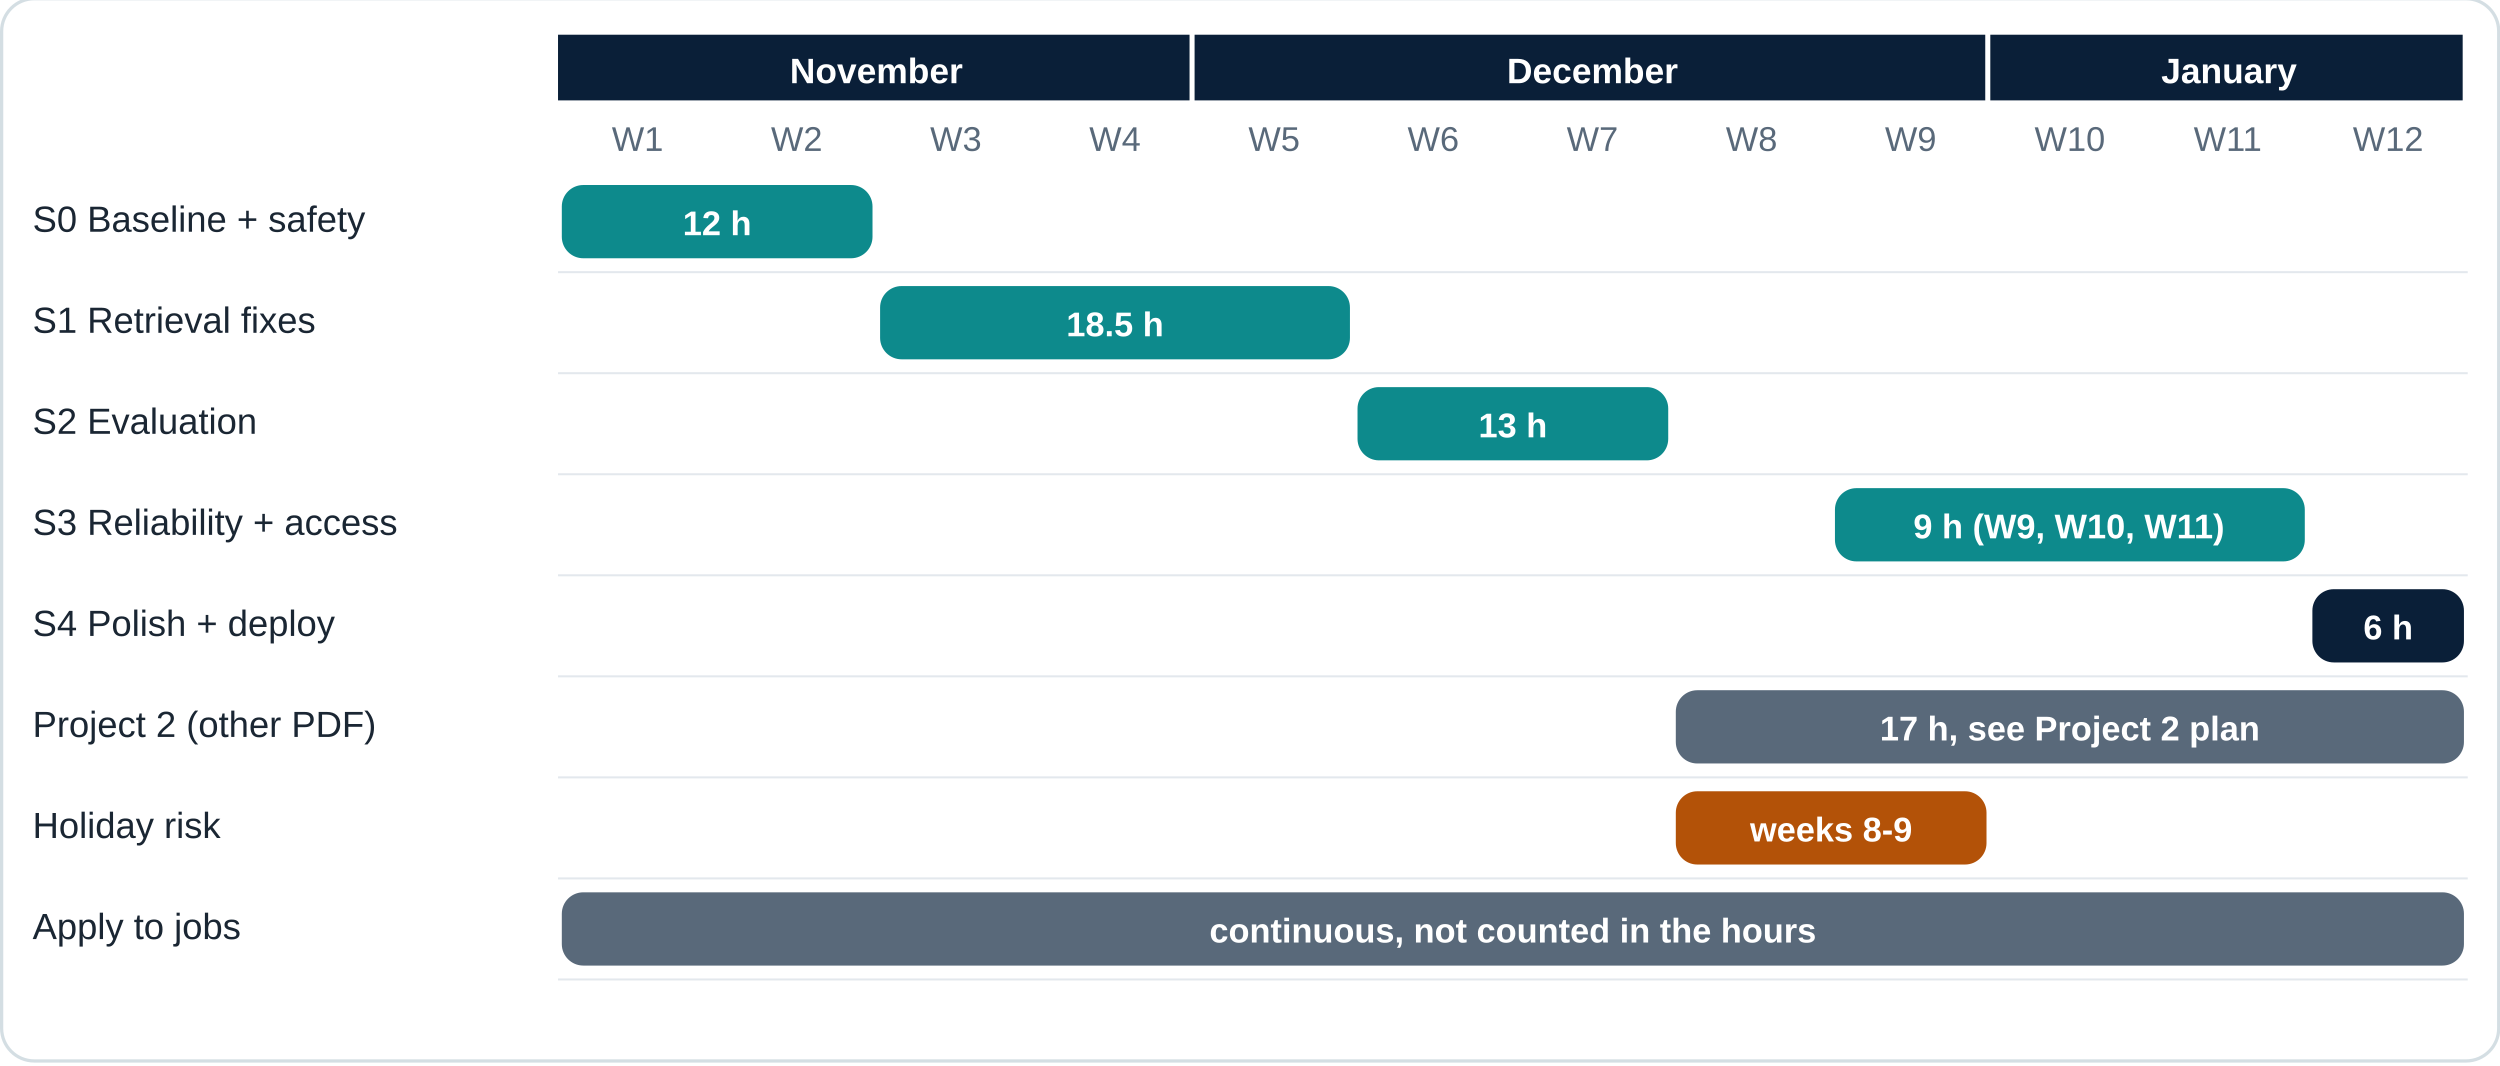
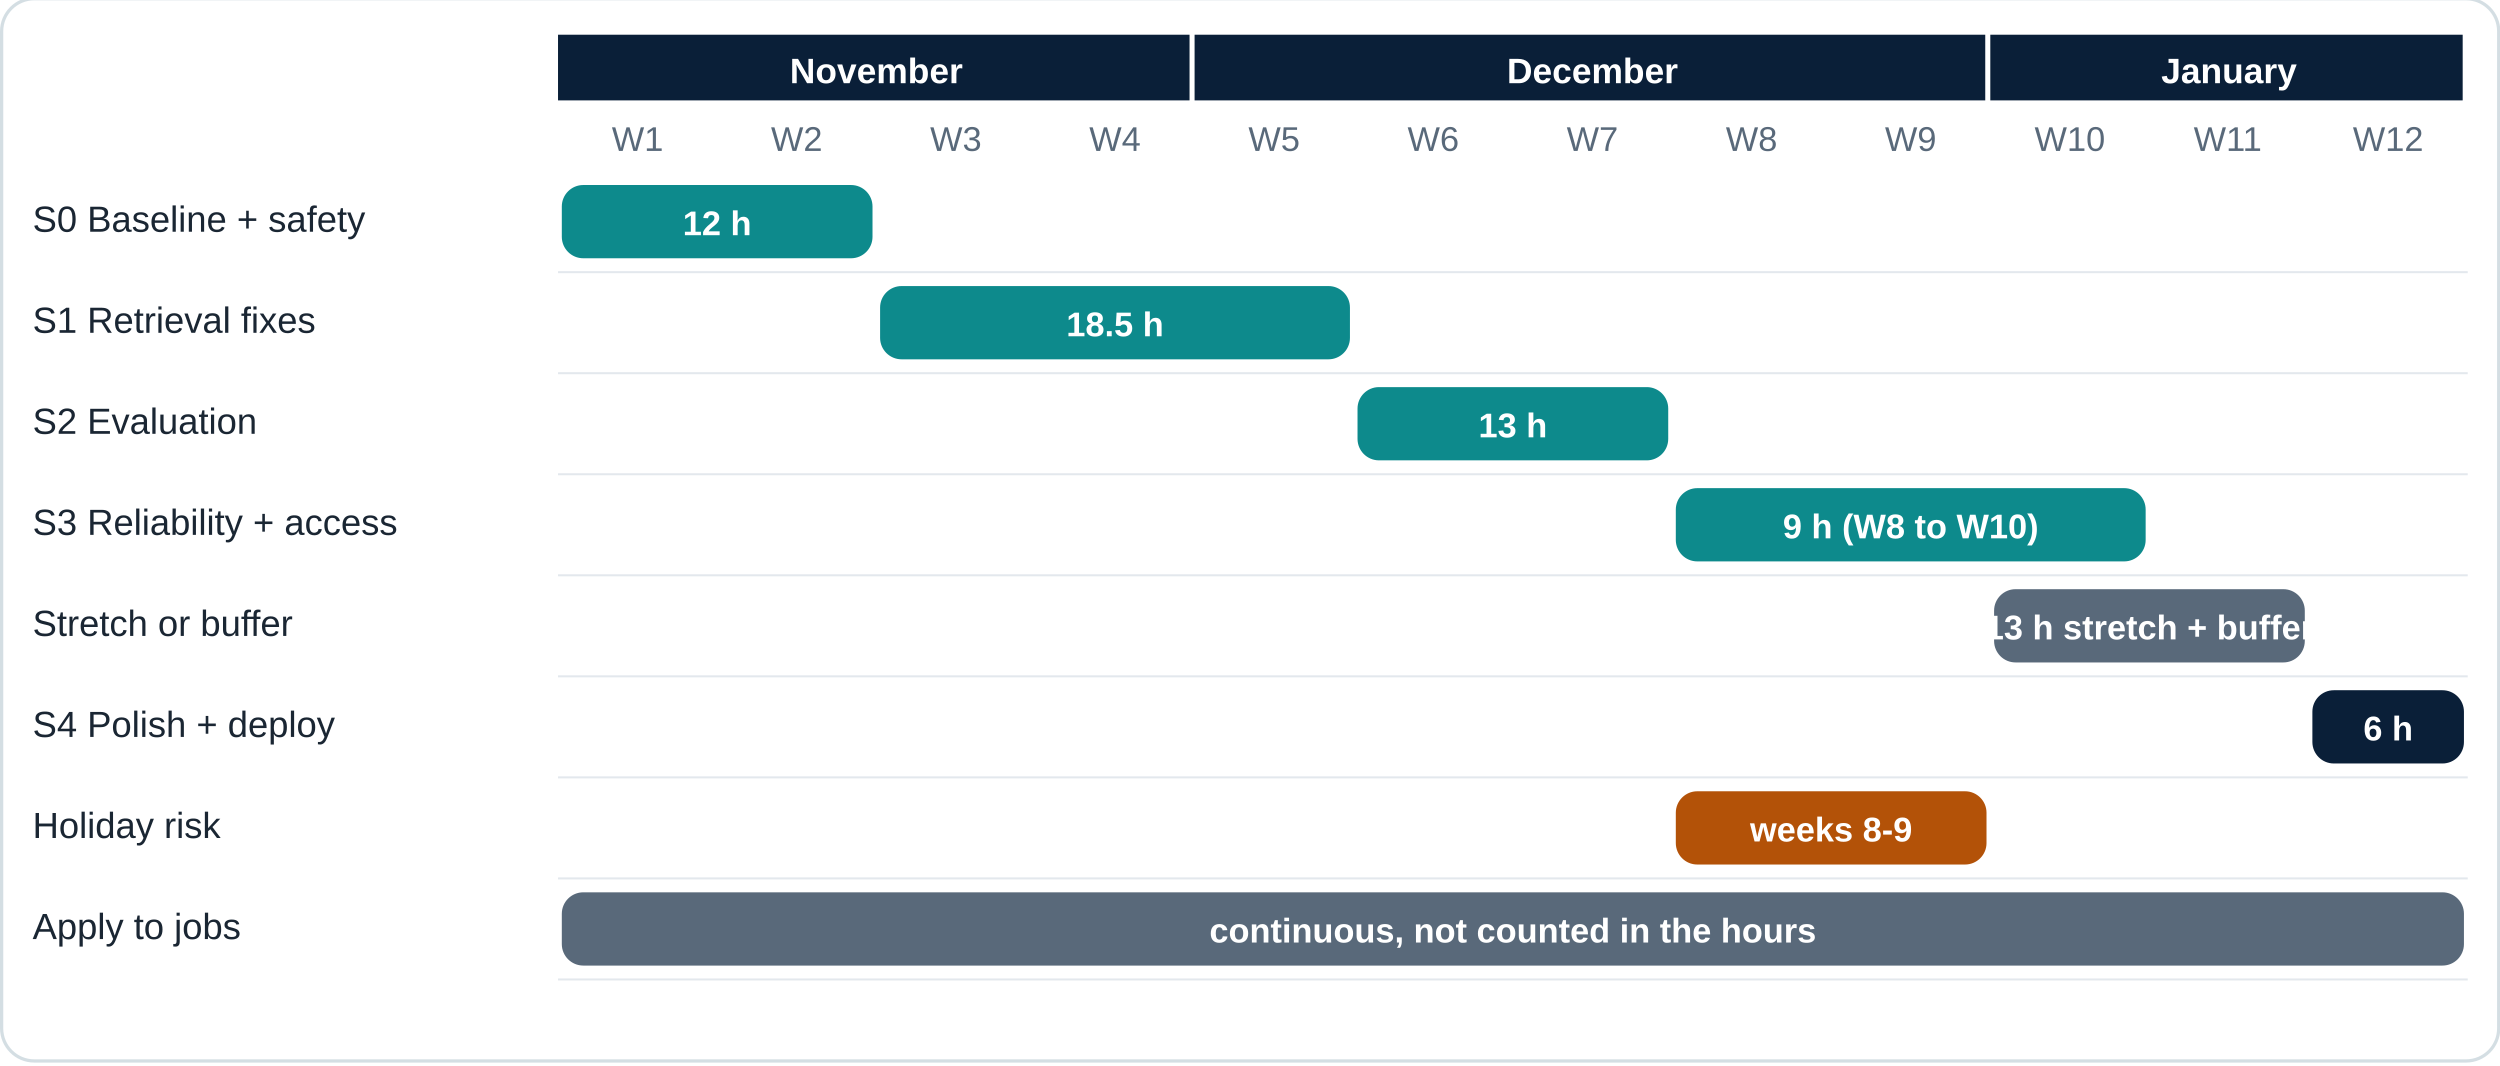
<svg xmlns="http://www.w3.org/2000/svg" width="767.1" height="326.9" preserveAspectRatio="xMinYMin meet" viewBox="0 0 767 326" version="1.0" fill-rule="evenodd">
  <clipPath id="clip">
    <rect x="0" y="0" width="767.1" height="326.9" />
  </clipPath>
  <g id="group" transform="scale(1,-1) translate(0,-326)" style="clip-path: url(#clip)">
    <g transform="">
      <rect x="0.5" y="0.5" width="766.1" height="325.9" rx="10" ry="10" style="stroke: rgb(83%,87%,89%); stroke-linecap: butt; stroke-width: 1; fill: rgb(100%,100%,100%); fill-rule: evenodd;" />
      <g transform=" matrix(1.55,0,0,1.55,10,10)">
        <rect x="104.0" y="184" width="125.0" height="13" style="stroke: none; stroke-linecap: butt; stroke-width: 1; fill: rgb(4%,12%,22%); fill-rule: evenodd;" />
        <text x="149.883" y="187.6" style="font-family: Arial, Helvetica, sans-serif; font-weight: bold; font-size: 7px;fill: rgb(100%,100%,100%); stroke:none;" transform="translate(0,375) scale(1,-1)">November</text>
        <rect x="230.0" y="184" width="156.5" height="13" style="stroke: none; stroke-linecap: butt; stroke-width: 1; fill: rgb(4%,12%,22%); fill-rule: evenodd;" />
        <text x="291.824" y="187.6" style="font-family: Arial, Helvetica, sans-serif; font-weight: bold; font-size: 7px;fill: rgb(100%,100%,100%); stroke:none;" transform="translate(0,375) scale(1,-1)">December</text>
        <rect x="387.5" y="184" width="93.5" height="13" style="stroke: none; stroke-linecap: butt; stroke-width: 1; fill: rgb(4%,12%,22%); fill-rule: evenodd;" />
        <text x="421.326" y="187.6" style="font-family: Arial, Helvetica, sans-serif; font-weight: bold; font-size: 7px;fill: rgb(100%,100%,100%); stroke:none;" transform="translate(0,375) scale(1,-1)">January</text>
        <text x="114.65" y="174" style="font-family: Arial, Helvetica, sans-serif; font-size: 6.8px;fill: rgb(35%,41%,48%); stroke:none;" transform="translate(0,348) scale(1,-1)">W1</text>
        <text x="146.15" y="174" style="font-family: Arial, Helvetica, sans-serif; font-size: 6.8px;fill: rgb(35%,41%,48%); stroke:none;" transform="translate(0,348) scale(1,-1)">W2</text>
        <text x="177.65" y="174" style="font-family: Arial, Helvetica, sans-serif; font-size: 6.8px;fill: rgb(35%,41%,48%); stroke:none;" transform="translate(0,348) scale(1,-1)">W3</text>
        <text x="209.15" y="174" style="font-family: Arial, Helvetica, sans-serif; font-size: 6.8px;fill: rgb(35%,41%,48%); stroke:none;" transform="translate(0,348) scale(1,-1)">W4</text>
        <text x="240.65" y="174" style="font-family: Arial, Helvetica, sans-serif; font-size: 6.8px;fill: rgb(35%,41%,48%); stroke:none;" transform="translate(0,348) scale(1,-1)">W5</text>
        <text x="272.15" y="174" style="font-family: Arial, Helvetica, sans-serif; font-size: 6.8px;fill: rgb(35%,41%,48%); stroke:none;" transform="translate(0,348) scale(1,-1)">W6</text>
        <text x="303.65" y="174" style="font-family: Arial, Helvetica, sans-serif; font-size: 6.8px;fill: rgb(35%,41%,48%); stroke:none;" transform="translate(0,348) scale(1,-1)">W7</text>
        <text x="335.15" y="174" style="font-family: Arial, Helvetica, sans-serif; font-size: 6.8px;fill: rgb(35%,41%,48%); stroke:none;" transform="translate(0,348) scale(1,-1)">W8</text>
        <text x="366.65" y="174" style="font-family: Arial, Helvetica, sans-serif; font-size: 6.8px;fill: rgb(35%,41%,48%); stroke:none;" transform="translate(0,348) scale(1,-1)">W9</text>
        <text x="396.259" y="174" style="font-family: Arial, Helvetica, sans-serif; font-size: 6.8px;fill: rgb(35%,41%,48%); stroke:none;" transform="translate(0,348) scale(1,-1)">W10</text>
        <text x="427.759" y="174" style="font-family: Arial, Helvetica, sans-serif; font-size: 6.8px;fill: rgb(35%,41%,48%); stroke:none;" transform="translate(0,348) scale(1,-1)">W11</text>
        <text x="459.259" y="174" style="font-family: Arial, Helvetica, sans-serif; font-size: 6.8px;fill: rgb(35%,41%,48%); stroke:none;" transform="translate(0,348) scale(1,-1)">W12</text>
        <text x="0" y="158" style="font-family: Arial, Helvetica, sans-serif; font-size: 7.2px;fill: rgb(10%,15%,20%); stroke:none;" transform="translate(0,316) scale(1,-1)">S0 Baseline + safety</text>
        <path d="M 104,150 L 482,150 Z" style="stroke: rgb(89%,91%,93%); stroke-linecap: butt; stroke-width: 0.4;" />
        <rect x="105.0" y="153" width="61.0" height="14" rx="4" ry="4" style="stroke: rgb(5%,54%,55%); stroke-linecap: butt; stroke-width: 0.5; fill: rgb(5%,54%,55%); fill-rule: evenodd;" />
        <text x="128.697" y="157.688" style="font-family: Arial, Helvetica, sans-serif; font-weight: bold; font-size: 6.8px;fill: rgb(100%,100%,100%); stroke:none;" transform="translate(0,315) scale(1,-1)">12 h</text>
        <text x="0" y="138" style="font-family: Arial, Helvetica, sans-serif; font-size: 7.2px;fill: rgb(10%,15%,20%); stroke:none;" transform="translate(0,276) scale(1,-1)">S1 Retrieval fixes</text>
        <path d="M 104,130 L 482,130 Z" style="stroke: rgb(89%,91%,93%); stroke-linecap: butt; stroke-width: 0.4;" />
        <rect x="168.0" y="133" width="92.5" height="14" rx="4" ry="4" style="stroke: rgb(5%,54%,55%); stroke-linecap: butt; stroke-width: 0.5; fill: rgb(5%,54%,55%); fill-rule: evenodd;" />
        <text x="204.611" y="137.688" style="font-family: Arial, Helvetica, sans-serif; font-weight: bold; font-size: 6.8px;fill: rgb(100%,100%,100%); stroke:none;" transform="translate(0,275) scale(1,-1)">18.5 h</text>
        <text x="0" y="118" style="font-family: Arial, Helvetica, sans-serif; font-size: 7.2px;fill: rgb(10%,15%,20%); stroke:none;" transform="translate(0,236) scale(1,-1)">S2 Evaluation</text>
        <path d="M 104,110 L 482,110 Z" style="stroke: rgb(89%,91%,93%); stroke-linecap: butt; stroke-width: 0.4;" />
        <rect x="262.5" y="113" width="61.0" height="14" rx="4" ry="4" style="stroke: rgb(5%,54%,55%); stroke-linecap: butt; stroke-width: 0.5; fill: rgb(5%,54%,55%); fill-rule: evenodd;" />
        <text x="286.197" y="117.688" style="font-family: Arial, Helvetica, sans-serif; font-weight: bold; font-size: 6.8px;fill: rgb(100%,100%,100%); stroke:none;" transform="translate(0,235) scale(1,-1)">13 h</text>
        <text x="0" y="98" style="font-family: Arial, Helvetica, sans-serif; font-size: 7.2px;fill: rgb(10%,15%,20%); stroke:none;" transform="translate(0,196) scale(1,-1)">S3 Reliability + access</text>
        <path d="M 104,90 L 482,90 Z" style="stroke: rgb(89%,91%,93%); stroke-linecap: butt; stroke-width: 0.4;" />
-         <rect x="357.0" y="93" width="92.5" height="14" rx="4" ry="4" style="stroke: rgb(5%,54%,55%); stroke-linecap: butt; stroke-width: 0.5; fill: rgb(5%,54%,55%); fill-rule: evenodd;" />
-         <text x="372.268" y="97.688" style="font-family: Arial, Helvetica, sans-serif; font-weight: bold; font-size: 6.8px;fill: rgb(100%,100%,100%); stroke:none;" transform="translate(0,195) scale(1,-1)">9 h (W9, W10, W11)</text>
-         <text x="0" y="78" style="font-family: Arial, Helvetica, sans-serif; font-size: 7.2px;fill: rgb(10%,15%,20%); stroke:none;" transform="translate(0,156) scale(1,-1)">S4 Polish + deploy</text>
+         <rect x="325.5" y="93" width="92.5" height="14" rx="4" ry="4" style="stroke: rgb(5%,54%,55%); stroke-linecap: butt; stroke-width: 0.5; fill: rgb(5%,54%,55%); fill-rule: evenodd;" />
+         <text x="346.439" y="97.688" style="font-family: Arial, Helvetica, sans-serif; font-weight: bold; font-size: 6.8px;fill: rgb(100%,100%,100%); stroke:none;" transform="translate(0,195) scale(1,-1)">9 h (W8 to W10)</text>
+         <text x="0" y="78" style="font-family: Arial, Helvetica, sans-serif; font-size: 7.2px;fill: rgb(10%,15%,20%); stroke:none;" transform="translate(0,156) scale(1,-1)">Stretch or buffer</text>
        <path d="M 104,70 L 482,70 Z" style="stroke: rgb(89%,91%,93%); stroke-linecap: butt; stroke-width: 0.4;" />
-         <rect x="451.5" y="73" width="29.5" height="14" rx="4" ry="4" style="stroke: rgb(4%,12%,22%); stroke-linecap: butt; stroke-width: 0.5; fill: rgb(4%,12%,22%); fill-rule: evenodd;" />
-         <text x="461.338" y="77.688" style="font-family: Arial, Helvetica, sans-serif; font-weight: bold; font-size: 6.8px;fill: rgb(100%,100%,100%); stroke:none;" transform="translate(0,155) scale(1,-1)">6 h</text>
-         <text x="0" y="58" style="font-family: Arial, Helvetica, sans-serif; font-size: 7.2px;fill: rgb(10%,15%,20%); stroke:none;" transform="translate(0,116) scale(1,-1)">Project 2 (other PDF)</text>
+         <rect x="388.5" y="73" width="61.0" height="14" rx="4" ry="4" style="stroke: rgb(35%,41%,48%); stroke-linecap: butt; stroke-width: 0.5; fill: rgb(35%,41%,48%); fill-rule: evenodd;" />
+         <text x="386.408" y="77.688" style="font-family: Arial, Helvetica, sans-serif; font-weight: bold; font-size: 6.8px;fill: rgb(100%,100%,100%); stroke:none;" transform="translate(0,155) scale(1,-1)">13 h stretch + buffer</text>
+         <text x="0" y="58" style="font-family: Arial, Helvetica, sans-serif; font-size: 7.2px;fill: rgb(10%,15%,20%); stroke:none;" transform="translate(0,116) scale(1,-1)">S4 Polish + deploy</text>
        <path d="M 104,50 L 482,50 Z" style="stroke: rgb(89%,91%,93%); stroke-linecap: butt; stroke-width: 0.4;" />
-         <rect x="325.5" y="53" width="155.5" height="14" rx="4" ry="4" style="stroke: rgb(35%,41%,48%); stroke-linecap: butt; stroke-width: 0.5; fill: rgb(35%,41%,48%); fill-rule: evenodd;" />
-         <text x="365.644" y="57.688" style="font-family: Arial, Helvetica, sans-serif; font-weight: bold; font-size: 6.8px;fill: rgb(100%,100%,100%); stroke:none;" transform="translate(0,115) scale(1,-1)">17 h, see Project 2 plan</text>
+         <rect x="451.5" y="53" width="29.5" height="14" rx="4" ry="4" style="stroke: rgb(4%,12%,22%); stroke-linecap: butt; stroke-width: 0.5; fill: rgb(4%,12%,22%); fill-rule: evenodd;" />
+         <text x="461.338" y="57.688" style="font-family: Arial, Helvetica, sans-serif; font-weight: bold; font-size: 6.8px;fill: rgb(100%,100%,100%); stroke:none;" transform="translate(0,115) scale(1,-1)">6 h</text>
        <text x="0" y="38" style="font-family: Arial, Helvetica, sans-serif; font-size: 7.2px;fill: rgb(10%,15%,20%); stroke:none;" transform="translate(0,76) scale(1,-1)">Holiday risk</text>
        <path d="M 104,30 L 482,30 Z" style="stroke: rgb(89%,91%,93%); stroke-linecap: butt; stroke-width: 0.4;" />
        <rect x="325.5" y="33" width="61.0" height="14" rx="4" ry="4" style="stroke: rgb(70%,32%,3%); stroke-linecap: butt; stroke-width: 0.5; fill: rgb(70%,32%,3%); fill-rule: evenodd;" />
        <text x="339.933" y="37.688" style="font-family: Arial, Helvetica, sans-serif; font-weight: bold; font-size: 6.8px;fill: rgb(100%,100%,100%); stroke:none;" transform="translate(0,75) scale(1,-1)">weeks 8-9</text>
        <text x="0" y="18" style="font-family: Arial, Helvetica, sans-serif; font-size: 7.2px;fill: rgb(10%,15%,20%); stroke:none;" transform="translate(0,36) scale(1,-1)">Apply to jobs</text>
        <path d="M 104,10 L 482,10 Z" style="stroke: rgb(89%,91%,93%); stroke-linecap: butt; stroke-width: 0.4;" />
        <rect x="105.0" y="13" width="376.0" height="14" rx="4" ry="4" style="stroke: rgb(35%,41%,48%); stroke-linecap: butt; stroke-width: 0.5; fill: rgb(35%,41%,48%); fill-rule: evenodd;" />
        <text x="232.939" y="17.688" style="font-family: Arial, Helvetica, sans-serif; font-weight: bold; font-size: 6.8px;fill: rgb(100%,100%,100%); stroke:none;" transform="translate(0,35) scale(1,-1)">continuous, not counted in the hours</text>
      </g>
    </g>
  </g>
</svg>
